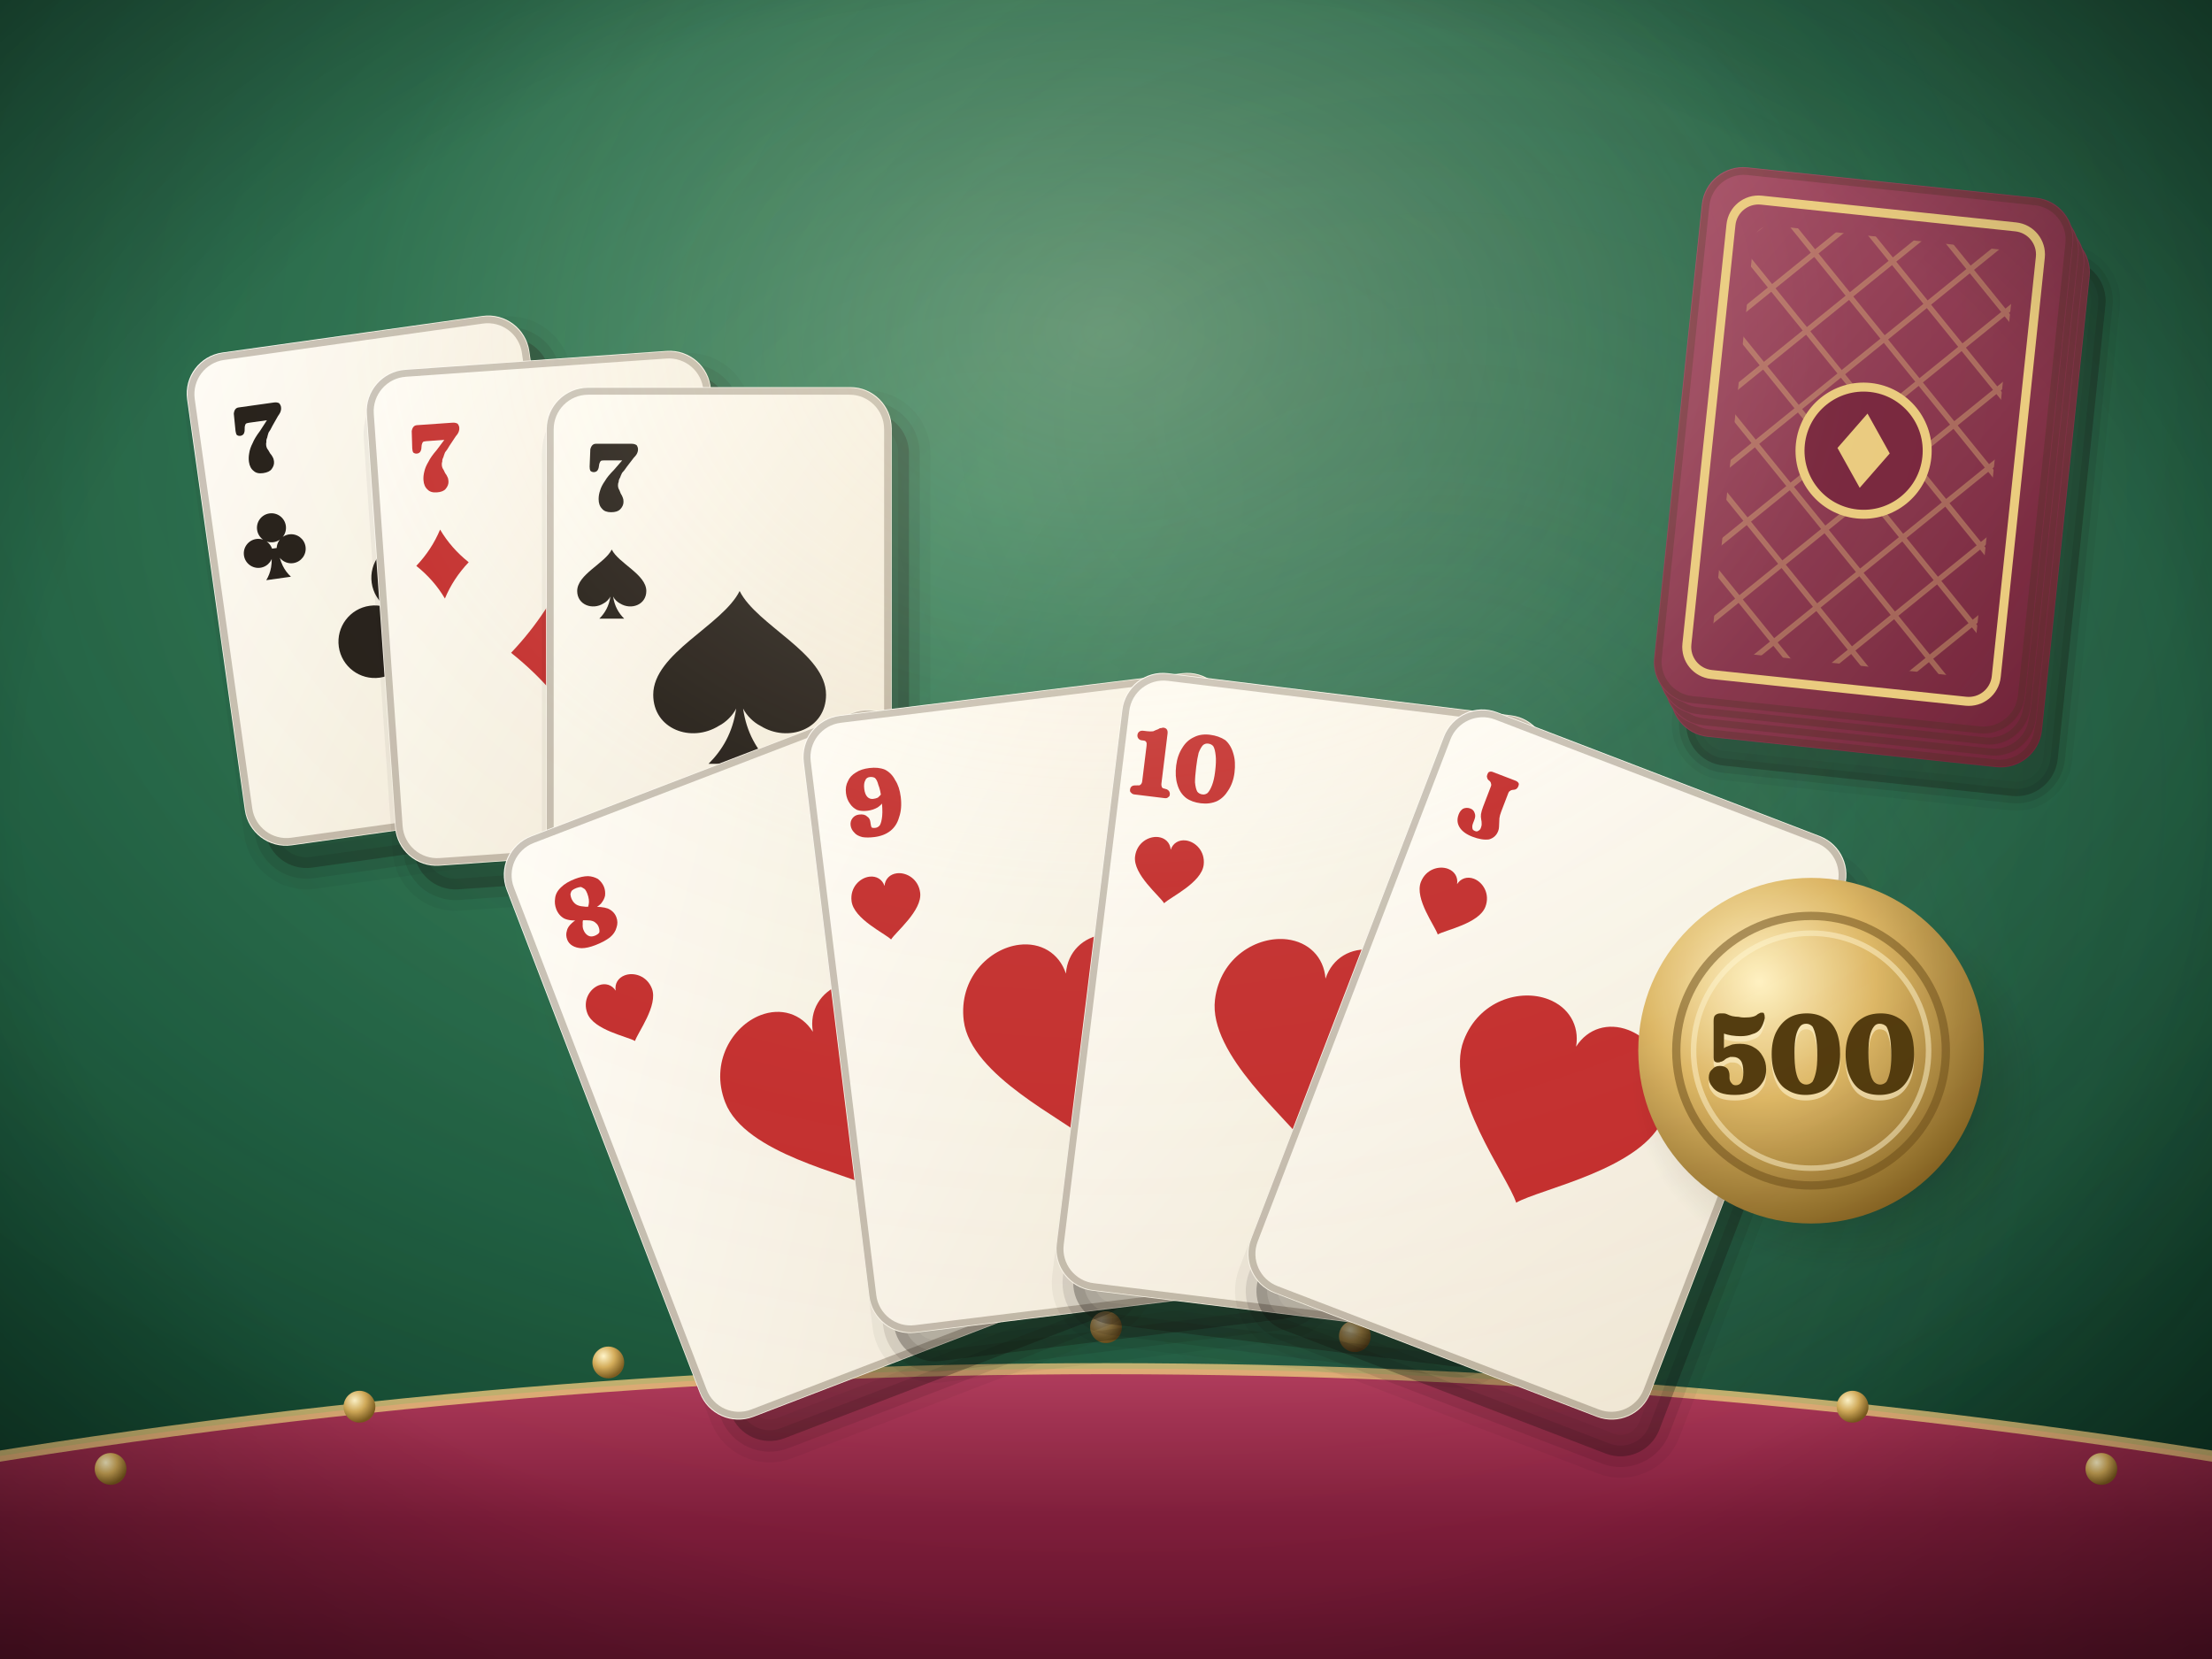
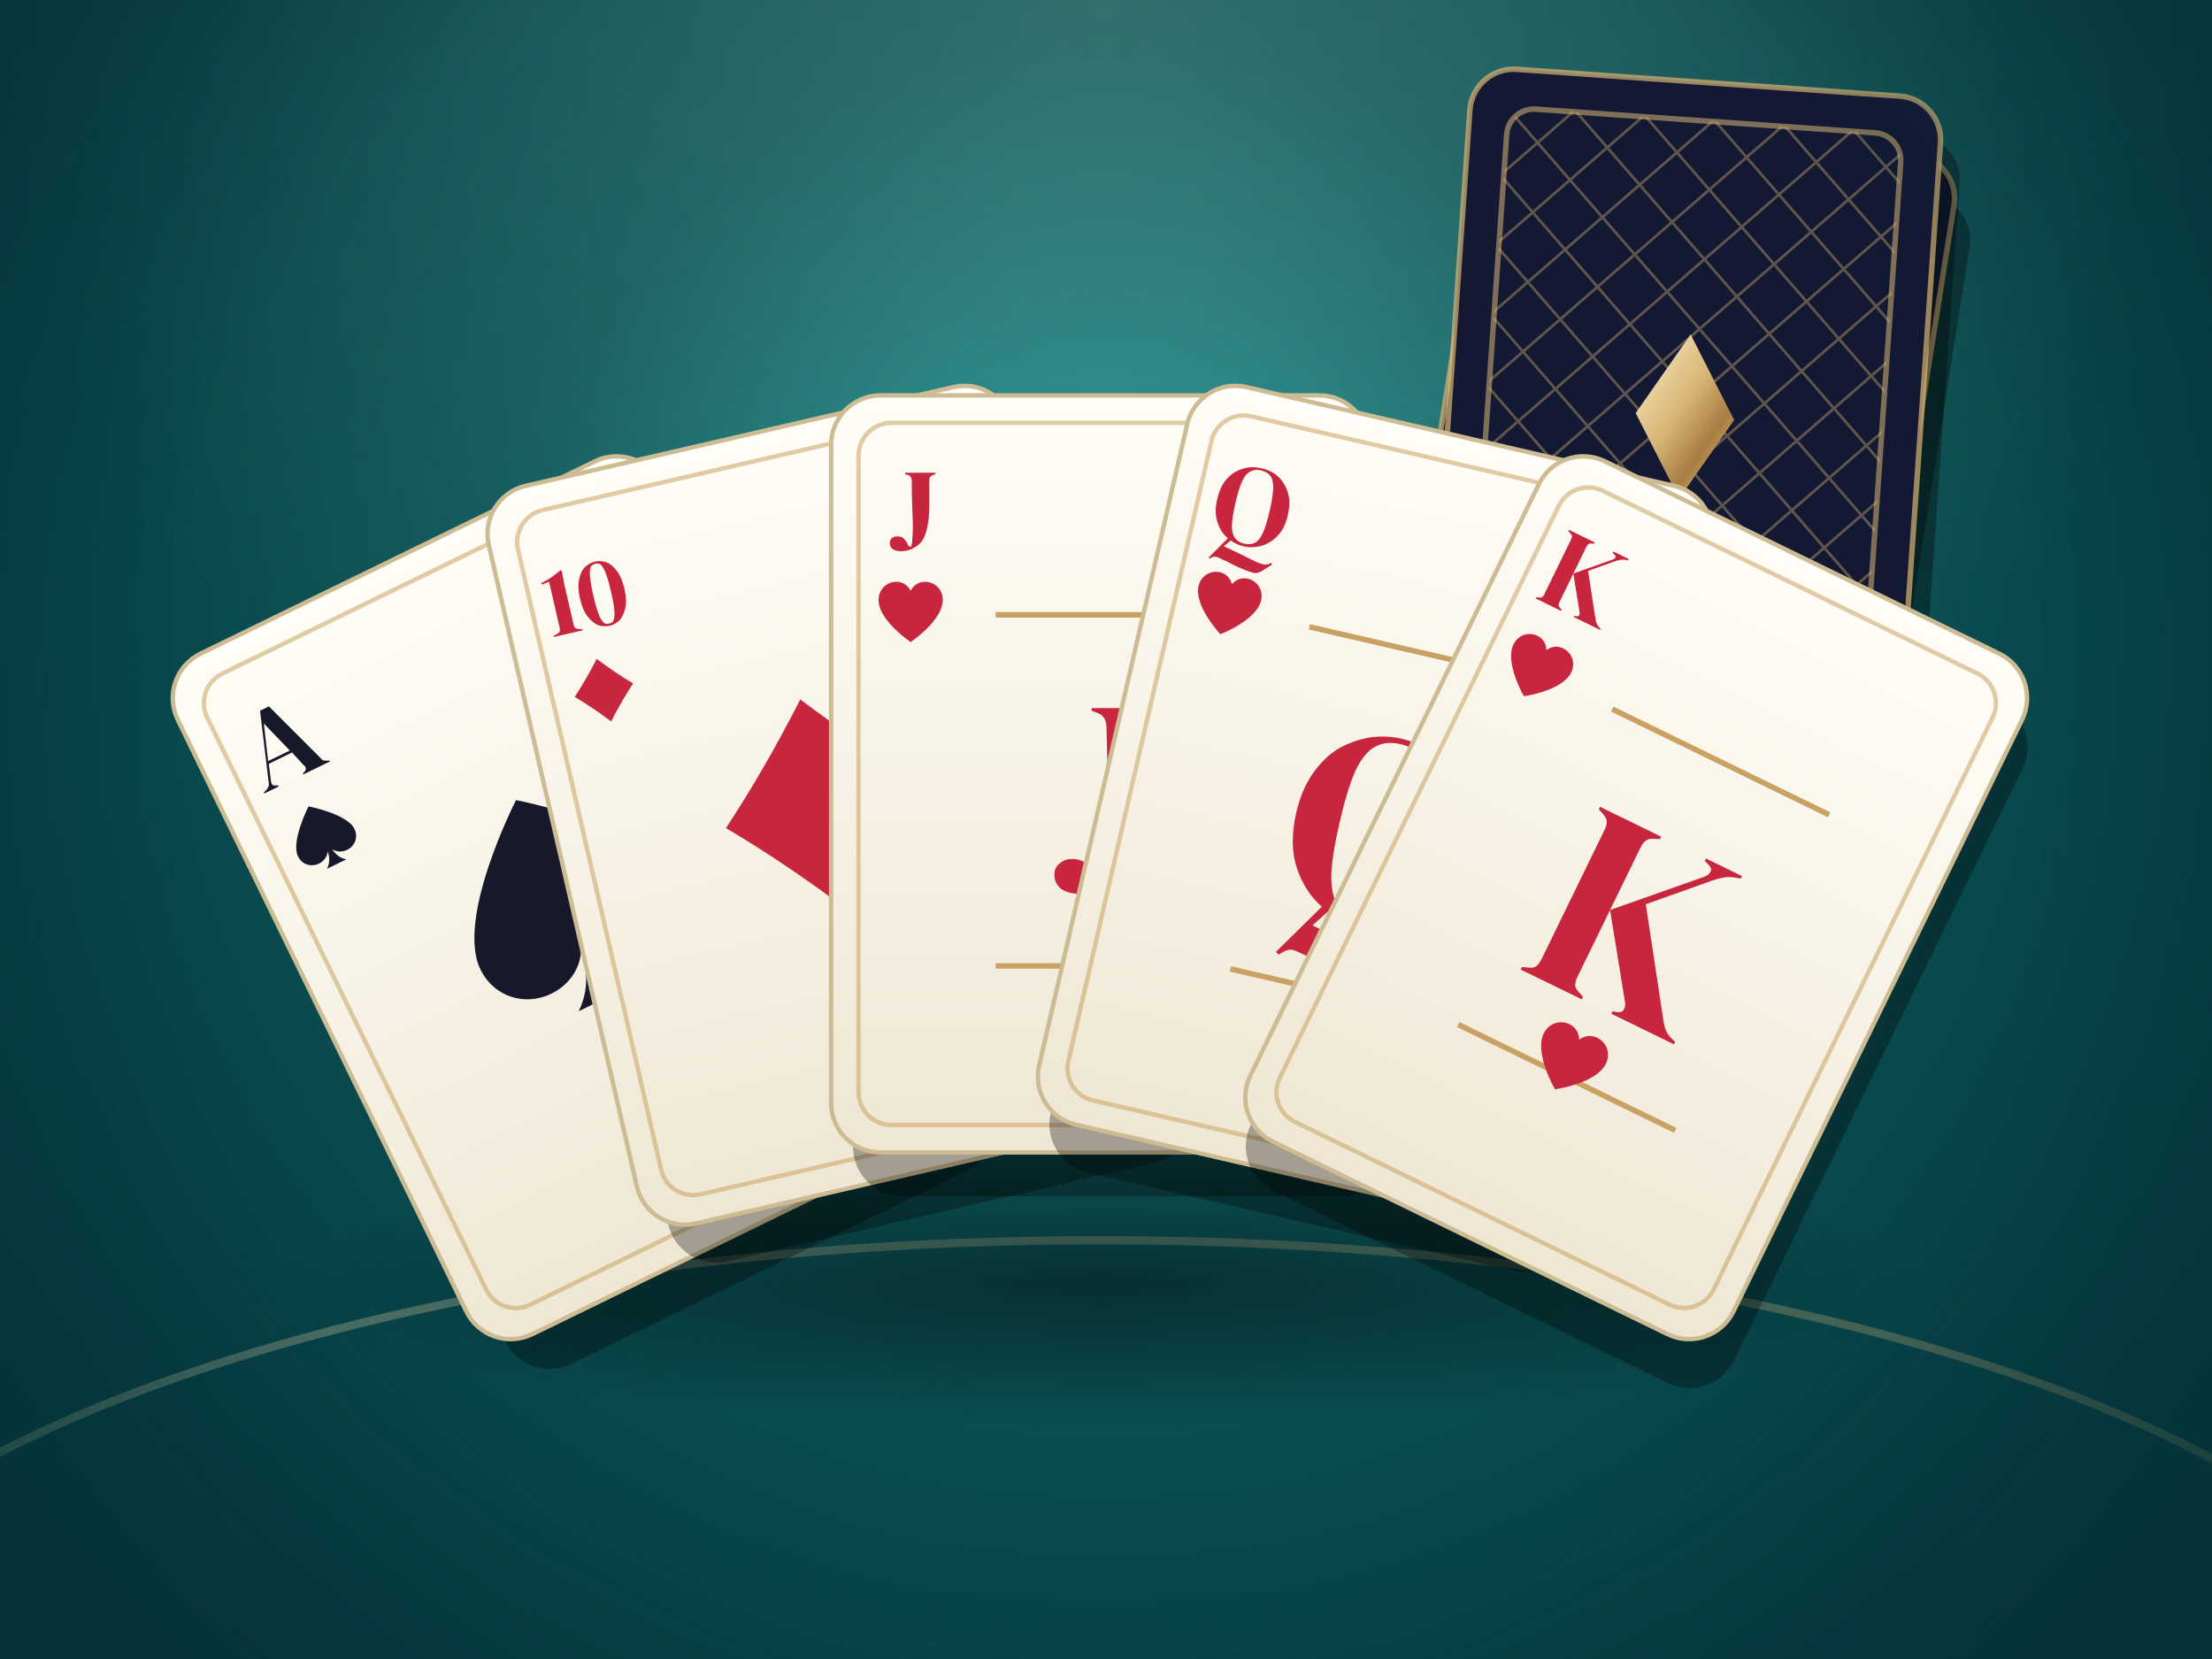
- <svg xmlns="http://www.w3.org/2000/svg" viewBox="0 0 320 240" width="320" height="240" role="img" aria-label="500 Rummy: melds on green baize with a 500 chip">
+ <svg xmlns="http://www.w3.org/2000/svg" viewBox="0 0 400 300" width="320" height="240" role="img" aria-label="500 Rummy: a fanned hand of playing cards on the felt">
  <defs>
-     <radialGradient id="rubg" cx="0.45" cy="0.3" r="0.9">
-       <stop offset="0" stop-color="#2f845a" />
-       <stop offset="0.55" stop-color="#1b5a3d" />
-       <stop offset="1" stop-color="#0b2b1d" />
+     <linearGradient id="cgd" x1="0" y1="0" x2="1" y2="1">
+       <stop offset="0" stop-color="#fbeec8" />
+       <stop offset="0.45" stop-color="#d9b676" />
+       <stop offset="0.7" stop-color="#a77d41" />
+       <stop offset="1" stop-color="#f0d9a6" />
+     </linearGradient>
+     <radialGradient id="csh" cx="0.5" cy="0.5" r="0.5">
+       <stop offset="0" stop-color="#000" stop-opacity="0.62" />
+       <stop offset="0.55" stop-color="#000" stop-opacity="0.3" />
+       <stop offset="1" stop-color="#000" stop-opacity="0" />
    </radialGradient>
-     <radialGradient id="rugl54836e018" cx="0.5" cy="0.5" r="0.5">
-       <stop offset="0" stop-color="#54836e" stop-opacity="0.18" />
-       <stop offset="0.5" stop-color="#54836e" stop-opacity="0.08" />
-       <stop offset="1" stop-color="#54836e" stop-opacity="0" />
+     <radialGradient id="cspot" cx="200" cy="112" r="250" gradientUnits="userSpaceOnUse">
+       <stop offset="0" stop-color="#1d9c9a" stop-opacity="0.95" />
+       <stop offset="0.42" stop-color="#1d9c9a" stop-opacity="0.34" />
+       <stop offset="1" stop-color="#1d9c9a" stop-opacity="0" />
    </radialGradient>
-     <radialGradient id="rugl0e2d1f018" cx="0.5" cy="0.5" r="0.5">
-       <stop offset="0" stop-color="#0e2d1f" stop-opacity="0.18" />
-       <stop offset="0.5" stop-color="#0e2d1f" stop-opacity="0.08" />
-       <stop offset="1" stop-color="#0e2d1f" stop-opacity="0" />
+     <radialGradient id="ckey" cx="200" cy="0" r="200" gradientUnits="userSpaceOnUse">
+       <stop offset="0" stop-color="#fff4dc" stop-opacity="0.16" />
+       <stop offset="1" stop-color="#fff4dc" stop-opacity="0" />
    </radialGradient>
-     <linearGradient id="rurail" x1="0" y1="0" x2="0" y2="1">
-       <stop offset="0" stop-color="#b03a5a" />
-       <stop offset="0.35" stop-color="#7e1d3a" />
-       <stop offset="1" stop-color="#3f0a1c" />
-     </linearGradient>
-     <radialGradient id="rustud" cx="0.35" cy="0.3" r="0.7">
-       <stop offset="0" stop-color="#fff4c8" />
-       <stop offset="0.5" stop-color="#d4ad5a" />
-       <stop offset="1" stop-color="#7a5a1e" />
-     </radialGradient>
-     <linearGradient id="rupc" x1="0" y1="0" x2="1" y2="1">
-       <stop offset="0" stop-color="#fffdf7" />
-       <stop offset="1" stop-color="#efe6d3" />
-     </linearGradient>
-     <linearGradient id="rucb8f2443" x1="0" y1="0" x2="1" y2="1">
-       <stop offset="0" stop-color="#a0455f" />
-       <stop offset="1" stop-color="#6b1b32" />
-     </linearGradient>
-     <pattern id="rulat" width="8" height="8" patternUnits="userSpaceOnUse" patternTransform="rotate(45)">
-       <path d="M0 4h8M4 0v8" stroke="#e9c97a" stroke-opacity=".35" stroke-width=".8" />
-     </pattern>
-     <radialGradient id="rush" cx="0.5" cy="0.5" r="0.5">
-       <stop offset="0" stop-color="#0b0602" />
-       <stop offset="0.45" stop-color="#0b0602" stop-opacity="0.62" />
-       <stop offset="0.75" stop-color="#0b0602" stop-opacity="0.2" />
-       <stop offset="1" stop-color="#0b0602" stop-opacity="0" />
-     </radialGradient>
-     <radialGradient id="rutok" cx="0.35" cy="0.3" r="0.75">
-       <stop offset="0" stop-color="#fff1c1" />
-       <stop offset="0.45" stop-color="#dcb562" />
-       <stop offset="1" stop-color="#82601f" />
-     </radialGradient>
-     <path id="rut1" d="m-14.8 3.9q0-.8 .5-1.2 .4-.5 1.1-.5 .7 0 1.1 .4 .3 .4 .3 1v.3q0 .5 .3 .8 .2 .3 .6 .3 .5 0 .8-.4 .3-.4 .3-1.5 0-1.2-.4-1.7-.4-.5-1.1-.5-.2 0-.4 0-.2 .1-.5 .2-.2 .1-.4 .3-.3 .2-.5 .2-.1 .1-.4 .1-.3 0-.5-.2-.1-.2-.1-.5v-5.3q0-.6 .2-.8 .3-.3 .8-.3 .2 0 .4 0 .3 0 .5 .1 .4 .2 .8 .3 .5 .1 .9 .1 .4 .1 .8 .1 .8 0 1.2-.1 .5-.1 .8-.4 .2-.1 .4-.2 .1 0 .3 0 .2 0 .2 .2 .1 .1 .1 .6-.2 .9-.6 1.5-.4 .6-1.2 .8-.7 .3-1.7 .3-.6 0-1.3-.1-.6-.1-1.2-.3-.5-.2-.9-.4l1-1.4v4.8l-.7-.3q.5-.4 .9-.7 .5-.2 1-.4 .5-.1 1.1-.1 1.2 0 2 .5 .8 .4 1.3 1.3 .5 .8 .5 1.9 0 1.2-.6 2-.6 .9-1.6 1.3-1 .4-2.3 .4-1.3 0-2.1-.3-.8-.3-1.2-.9-.5-.6-.5-1.3zm14.2-9.3q1.5 0 2.6 .7 1.1 .6 1.7 2 .5 1.3 .5 3.2 0 1.8-.6 3.1-.6 1.4-1.7 2.1-1.2 .7-2.7 .7-1.5 0-2.6-.7-1.1-.6-1.7-2-.6-1.3-.6-3.2 0-1.8 .6-3.1 .7-1.4 1.8-2.1 1.1-.7 2.7-.7zm1.5 6.1q0-1.7-.2-2.7-.2-1-.5-1.5-.4-.4-.9-.4-.6 0-.9 .4-.4 .5-.6 1.4-.2 .9-.2 2.4 0 1.7 .2 2.7 .2 1 .6 1.5 .4 .4 .9 .4 .5 0 .9-.4 .3-.5 .5-1.4 .2-.9 .2-2.4zm9.2-6.1q1.5 0 2.6 .7 1.1 .6 1.7 2 .5 1.3 .5 3.2 0 1.8-.6 3.1-.6 1.4-1.7 2.1-1.2 .7-2.7 .7-1.6 0-2.7-.7-1-.6-1.6-2-.6-1.3-.6-3.2 0-1.8 .6-3.1 .6-1.4 1.8-2.1 1.1-.7 2.7-.7zm1.5 6.1q0-1.7-.2-2.7-.2-1-.5-1.5-.4-.4-1-.4-.5 0-.8 .4-.4 .5-.6 1.4-.2 .9-.2 2.4 0 1.7 .2 2.7 .2 1 .6 1.5 .4 .4 .9 .4 .5 0 .9-.4 .3-.5 .5-1.4 .2-.9 .2-2.4z" />
-     <radialGradient id="rulamp" cx="0.5" cy="0.2" r="0.75">
-       <stop offset="0" stop-color="#fff4d8" stop-opacity="0.3" />
-       <stop offset="0.45" stop-color="#fff4d8" stop-opacity="0.06" />
-       <stop offset="1" stop-color="#fff4d8" stop-opacity="0" />
-     </radialGradient>
-     <radialGradient id="ruvig" cx="0.5" cy="0.48" r="0.78">
-       <stop offset="0" stop-color="#000" stop-opacity="0" />
-       <stop offset="0.62" stop-color="#000" stop-opacity="0" />
-       <stop offset="1" stop-color="#000" stop-opacity="0.5" />
+     <radialGradient id="cvig" cx="200" cy="132" r="280" gradientUnits="userSpaceOnUse">
+       <stop offset="0" stop-color="#04343a" stop-opacity="0" />
+       <stop offset="0.6" stop-color="#04343a" stop-opacity="0" />
+       <stop offset="1" stop-color="#04343a" stop-opacity="0.92" />
    </radialGradient>
  </defs>
-   <rect width="320" height="240" fill="url(#rubg)" />
-   <circle cx="202.5" cy="159.3" r="94.1" fill="url(#rugl54836e018)" />
-   <circle cx="187.6" cy="60.3" r="117.9" fill="url(#rugl0e2d1f018)" />
-   <circle cx="209.3" cy="114" r="138" fill="url(#rugl54836e018)" />
-   <path d="M-20 214Q160 182 340 214V260H-20Z" fill="url(#rurail)" />
-   <path d="M-20 214Q160 182 340 214" stroke="#e8c67a" stroke-width="1.6" fill="none" opacity=".8" />
-   <g fill="url(#rustud)">
-     <circle cx="-20" cy="224" r="2.3" />
-     <circle cx="16" cy="212.5" r="2.3" />
-     <circle cx="52" cy="203.5" r="2.3" />
-     <circle cx="88" cy="197.1" r="2.3" />
-     <circle cx="124" cy="193.3" r="2.3" />
-     <circle cx="160" cy="192" r="2.3" />
-     <circle cx="196" cy="193.3" r="2.3" />
-     <circle cx="232" cy="197.1" r="2.3" />
-     <circle cx="268" cy="203.5" r="2.3" />
-     <circle cx="304" cy="212.5" r="2.3" />
-     <circle cx="340" cy="224" r="2.3" />
-   </g>
-   <g transform="translate(56,84) rotate(-8)">
-     <g transform="translate(-25,-36)">
-       <g fill="none" stroke="#0b0602">
-         <rect x="2.5" y="3.6" width="50" height="72" rx="6" stroke-width="6.2" stroke-opacity="0.05" />
-         <rect x="2.5" y="3.6" width="50" height="72" rx="6" stroke-width="3.1" stroke-opacity="0.1" />
-       </g>
-       <rect x="2.5" y="3.6" width="50" height="72" rx="6" fill="#0b0602" opacity="0.28" />
-       <rect width="50" height="72" rx="6" fill="url(#rupc)" />
-       <rect x=".6" y=".6" width="48.8" height="70.8" rx="5.5" fill="none" stroke="#3c2814" stroke-opacity="0.28" stroke-width="1" />
-       <path d="m9.8 12 1.3-1.5 .5 .1h-3.2q-.4 0-.5 .1-.1 .1-.2 .4l-.1 .6q-.1 .3-.2 .4-.2 .2-.5 .2-.3 0-.5-.2-.1-.2-.1-.6l.1-2.5q.1-.4 .3-.6 .2-.2 .5-.2h5.2q.4 0 .7 .2 .2 .3 .2 .6 0 .3-.1 .5-.1 .3-.5 .7l-1 1.3q-.4 .6-.7 .9-.2 .4-.3 .7-.2 .3-.2 .6-.1 .2-.1 .5 0 .4 .2 .7 .1 .3 .2 .5 .2 .3 .3 .6 .1 .2 .1 .6 0 .6-.5 1.1-.4 .4-1.3 .4-.9 0-1.3-.5-.5-.5-.5-1.4 0-.6 .2-1.2 .2-.7 .7-1.4 .4-.7 1.3-1.6z" fill="#1d1712" />
-       <path d="M-21 -24a21 21 0 1 0 42 0a21 21 0 1 0 -42 0ZM-45 10a21 21 0 1 0 42 0a21 21 0 1 0 -42 0ZM3 10a21 21 0 1 0 42 0a21 21 0 1 0 -42 0ZM-5 6C-5 28-10 40-18 50H18C10 40 5 28 5 6Z" fill="#1d1712" transform="translate(9.5 28.5) scale(0.1)" />
-       <path d="M-21 -24a21 21 0 1 0 42 0a21 21 0 1 0 -42 0ZM-45 10a21 21 0 1 0 42 0a21 21 0 1 0 -42 0ZM3 10a21 21 0 1 0 42 0a21 21 0 1 0 -42 0ZM-5 6C-5 28-10 40-18 50H18C10 40 5 28 5 6Z" fill="#1d1712" transform="translate(28 42) scale(0.25)" />
+   <rect width="400" height="300" fill="#04343a" />
+   <rect width="400" height="300" fill="url(#cspot)" />
+   <rect width="400" height="300" fill="url(#ckey)" />
+   <g transform="translate(0.5 -27.7) scale(0.992)">
+     <defs>
+       <linearGradient id="riv" x1="0" y1="0" x2="0" y2="1">
+         <stop offset="0" stop-color="#fffdf7" />
+         <stop offset="1" stop-color="#efe7d4" />
+       </linearGradient>
+       <pattern id="rlat" width="9" height="9" patternUnits="userSpaceOnUse" patternTransform="rotate(45)">
+         <path d="M0 0H9M0 0V9" stroke="#d9b676" stroke-opacity=".38" />
+       </pattern>
+     </defs>
+     <ellipse cx="200" cy="350" rx="250" ry="96" fill="none" stroke="url(#cgd)" stroke-opacity=".3" stroke-width="1.5" />
+     <g transform="translate(272 44) rotate(9)">
+       <rect x="4" y="7" width="86" height="122" rx="8" fill="#000" opacity=".35" />
+       <rect width="86" height="122" rx="8" fill="#131833" stroke="#d9b676" stroke-opacity=".7" />
+       <rect x="7" y="7" width="72" height="108" rx="5" fill="url(#rlat)" stroke="#d9b676" stroke-opacity=".55" />
+       <path d="M43 46l9 15-9 15-9-15z" fill="url(#cgd)" />
+     </g>
+     <g transform="translate(268 40) rotate(4)">
+       <rect x="4" y="7" width="86" height="122" rx="8" fill="#000" opacity=".35" />
+       <rect width="86" height="122" rx="8" fill="#131833" stroke="#d9b676" stroke-opacity=".7" />
+       <rect x="7" y="7" width="72" height="108" rx="5" fill="url(#rlat)" stroke="#d9b676" stroke-opacity=".55" />
+       <path d="M43 46l9 15-9 15-9-15z" fill="url(#cgd)" />
+     </g>
+     <ellipse cx="200" cy="262" rx="150" ry="26" fill="url(#csh)" opacity="0.7" />
+     <g transform="rotate(-26 200 392) translate(151 100)">
+       <rect x="4" y="8" width="98" height="138" rx="9" fill="#000" opacity=".32" />
+       <rect width="98" height="138" rx="9" fill="url(#riv)" stroke="#cdbb93" stroke-width=".8" />
+       <rect x="5" y="5" width="88" height="128" rx="6" fill="none" stroke="#c9a263" stroke-opacity=".55" stroke-width=".8" />
+       <path d="m11.2 28h-2.9v-.2l.6-.2q.4-.2 .6-.4 .3-.2 .4-.7l4.3-12.4h1.8l4.3 12.5q.1 .5 .3 .7 .3 .2 .7 .4l.3 .1v.2h-5.4v-.2l.3-.1q.5-.2 .6-.5 .1-.3-.1-.7l-.9-3h-4.7l-1 2.9q-.2 .5-.1 .8 0 .2 .5 .4l.4 .2v.2zm2.6-11.5-2.3 6.5h4.4l-2.1-6.5z" fill="#17182a" />
+       <path d="M10 1C10 1 1.2 7.6 1.2 12.3c0 2.6 2 4.4 4.4 4.4 1.6 0 3-.8 3.7-2-.2 1.8-.9 3.2-2.3 4.3h6c-1.4-1.1-2.1-2.5-2.3-4.3.7 1.2 2.1 2 3.7 2 2.4 0 4.4-1.8 4.4-4.4C18.8 7.6 10 1 10 1Z" fill="#17182a" transform="translate(8 33) scale(.65)" />
+       <path d="M10 1C10 1 1.2 7.6 1.2 12.3c0 2.6 2 4.4 4.4 4.4 1.6 0 3-.8 3.7-2-.2 1.8-.9 3.2-2.3 4.3h6c-1.4-1.1-2.1-2.5-2.3-4.3.7 1.2 2.1 2 3.7 2 2.4 0 4.4-1.8 4.4-4.4C18.8 7.6 10 1 10 1Z" fill="#17182a" transform="translate(27 47) scale(2.2)" />
+     </g>
+     <g transform="rotate(-13 200 392) translate(151 100)">
+       <rect x="4" y="8" width="98" height="138" rx="9" fill="#000" opacity=".32" />
+       <rect width="98" height="138" rx="9" fill="url(#riv)" stroke="#cdbb93" stroke-width=".8" />
+       <rect x="5" y="5" width="88" height="128" rx="6" fill="none" stroke="#c9a263" stroke-opacity=".55" stroke-width=".8" />
+       <path d="m13.2 28h-5.4v-.2l.7-.2q.7-.2 .7-.9v-8.7l-1.4 .2v-.3q1-.2 2-.6 1-.4 1.9-.9l.2 .2-.1 2.5v7.6q0 .7 .7 .9l.7 .2v.2zm5 .3q-1.1 0-2.1-.6-.9-.7-1.5-2-.6-1.3-.6-3.4 0-2.1 .6-3.4 .6-1.4 1.5-2 1-.6 2.1-.6 1 0 2 .6 .9 .6 1.5 2 .6 1.3 .6 3.4 0 2.1-.6 3.4-.6 1.3-1.5 2-1 .6-2 .6zm0-.4q.4 0 .7-.2 .3-.3 .5-.9 .2-.6 .3-1.7 .1-1.1 .1-2.8 0-1.7-.1-2.8-.1-1.1-.3-1.7-.2-.7-.5-.9-.3-.2-.7-.2-.5 0-.8 .2-.3 .2-.5 .8-.2 .7-.3 1.8-.1 1.1-.1 2.8 0 1.7 .1 2.8 .1 1.1 .3 1.7 .2 .6 .5 .9 .3 .2 .8 .2z" fill="#c8263f" />
+       <path d="M10 1Q14.2 6 18.4 10 14.2 14 10 19 5.8 14 1.6 10 5.8 6 10 1Z" fill="#c8263f" transform="translate(8 33) scale(.65)" />
+       <path d="M10 1Q14.2 6 18.4 10 14.2 14 10 19 5.8 14 1.6 10 5.8 6 10 1Z" fill="#c8263f" transform="translate(27 47) scale(2.2)" />
+     </g>
+     <g transform="rotate(0 200 392) translate(151 100)">
+       <rect x="4" y="8" width="98" height="138" rx="9" fill="#000" opacity=".32" />
+       <rect width="98" height="138" rx="9" fill="url(#riv)" stroke="#cdbb93" stroke-width=".8" />
+       <rect x="5" y="5" width="88" height="128" rx="6" fill="none" stroke="#c9a263" stroke-opacity=".55" stroke-width=".8" />
+       <path d="m12.8 28.4q-1 0-1.6-.4-.5-.4-.5-1.1 0-.6 .4-.9 .4-.3 .9-.3 .6 0 1 .2 .4 .3 .8 .9l.3 .6q.2 .2 .3 .2 .2 0 .2-.2 .2-.4 .2-1.3 .1-.8 .1-1.9 0-1.3-.1-3.4-.1-2.1-.1-5.1 0-1-.7-1.2l-.5-.1v-.3h5.5v.3l-.4 .1q-.4 .2-.6 .4-.1 .2-.1 .7v4.1q0 2.1-.2 3.4-.2 1.4-.6 2.4-.5 1.4-1.7 2.1-1.2 .8-2.6 .8z" fill="#c8263f" />
+       <path d="M10 18.4C10 18.4 1 12.4 1 6.6 1 3.6 3.3 1.5 6 1.5c1.8 0 3.2 1 4 2.5.8-1.5 2.2-2.5 4-2.5 2.7 0 5 2.1 5 5.1 0 5.8-9 11.8-9 11.8Z" fill="#c8263f" transform="translate(8 33) scale(.65)" />
+       <path d="M30 40h44M30 104h44" stroke="#c9a263" />
+       <path d="m45.8 90.9q-2.5 0-3.8-.9-1.3-1-1.3-2.6 0-1.4 1-2.1 .9-.8 2.2-.8 1.3 0 2.3 .6 1 .6 1.9 2l.9 1.5q.2 .4 .6 .4 .4 0 .5-.5 .3-1 .5-2.9 .1-1.9 .1-4.7 0-3.1-.2-8.1-.1-4.9-.3-12.2 0-2.1-1.6-2.7l-1.1-.4v-.5h13.1v.5l-1.1 .4q-.9 .4-1.2 .9-.4 .6-.4 1.7v9.9q0 4.9-.4 8.1-.5 3.2-1.5 5.5-1.2 3.4-4 5.1-2.9 1.8-6.2 1.8z" fill="#c8263f" />
+       <path d="M10 18.4C10 18.4 1 12.4 1 6.6 1 3.6 3.3 1.5 6 1.5c1.8 0 3.2 1 4 2.5.8-1.5 2.2-2.5 4-2.5 2.7 0 5 2.1 5 5.1 0 5.8-9 11.8-9 11.8Z" fill="#c8263f" transform="translate(44 94) scale(.7)" />
+     </g>
+     <g transform="rotate(13 200 392) translate(151 100)">
+       <rect x="4" y="8" width="98" height="138" rx="9" fill="#000" opacity=".32" />
+       <rect width="98" height="138" rx="9" fill="url(#riv)" stroke="#cdbb93" stroke-width=".8" />
+       <rect x="5" y="5" width="88" height="128" rx="6" fill="none" stroke="#c9a263" stroke-opacity=".55" stroke-width=".8" />
+       <path d="m15 28.4q-1.3 0-2.5-.5l-1 1.3q1.4 .3 3.2 .7 1.7 .4 3.4 .8 .8 .1 1.2 .1 .4 0 .8-.2l.5-.4 .2 .3-1.1 1.1q-.4 .5-.9 .8-.4 .3-.9 .3-.5 0-1.3-.1-.8-.1-1.8-.3-1-.2-2-.5-1.1-.2-1.9-.4-.3 0-.6 0-.3 .1-.5 .3l-.3 .3-.2-.2 2.6-4.2q-1.5-.7-2.5-2.4-1-1.6-1-4.1 0-1.8 .5-3.2 .6-1.4 1.5-2.3 1-.9 2.2-1.4 1.1-.4 2.4-.4 1.3 0 2.5 .4 1.2 .5 2.1 1.4 .9 .9 1.5 2.3 .5 1.3 .5 3.2 0 1.8-.5 3.1-.6 1.4-1.5 2.3-.9 .9-2.1 1.4-1.2 .5-2.5 .5zm0-.5q1.2 0 1.9-.6 .7-.6 1-2.1 .3-1.5 .3-4.1 0-2.7-.3-4.2-.3-1.5-1-2.1-.7-.6-1.9-.6-1.1 0-1.8 .6-.8 .6-1.1 2.1-.3 1.5-.3 4.2 0 2.6 .3 4.1 .3 1.5 1.1 2.1 .7 .6 1.8 .6z" fill="#c8263f" />
+       <path d="M10 18.4C10 18.4 1 12.4 1 6.6 1 3.6 3.3 1.5 6 1.5c1.8 0 3.2 1 4 2.5.8-1.5 2.2-2.5 4-2.5 2.7 0 5 2.1 5 5.1 0 5.8-9 11.8-9 11.8Z" fill="#c8263f" transform="translate(8 33) scale(.65)" />
+       <path d="M30 40h44M30 104h44" stroke="#c9a263" />
+       <path d="m51 90.9q-3.2 0-6-1.1l-2.2 3.1q3.2 .8 7.4 1.7 4.2 .9 8.2 1.8 2 .4 2.9 .3 1 0 1.8-.5l1.4-.8 .4 .5-2.6 2.8q-1.1 1.1-2.1 1.8-1.1 .8-2.4 .8-1 0-3-.4-1.9-.3-4.3-.8-2.4-.4-4.8-1-2.4-.5-4.4-.9-.8-.2-1.4-.1-.7 .2-1.3 .8l-.6 .6-.6-.4 6.3-9.9q-3.6-1.9-6-5.8-2.4-3.9-2.4-9.9 0-4.3 1.3-7.5 1.3-3.3 3.5-5.5 2.3-2.1 5.1-3.3 2.8-1.1 5.8-1.1 3.1 0 5.9 1.1 2.8 1.1 5 3.2 2.3 2.2 3.6 5.5 1.3 3.3 1.3 7.6 0 4.3-1.3 7.5-1.3 3.3-3.6 5.5-2.2 2.2-5 3.3-2.8 1.1-5.9 1.1zm0-1q2.8 0 4.5-1.5 1.7-1.5 2.4-5.1 .8-3.5 .8-9.8 0-6.3-.8-9.9-.7-3.5-2.4-5-1.7-1.5-4.5-1.5-2.7 0-4.4 1.5-1.7 1.5-2.5 5-.7 3.6-.7 9.9 0 6.3 .7 9.8 .8 3.6 2.5 5.1 1.7 1.5 4.4 1.5z" fill="#c8263f" />
+       <path d="M10 18.4C10 18.4 1 12.4 1 6.6 1 3.6 3.3 1.5 6 1.5c1.8 0 3.2 1 4 2.5.8-1.5 2.2-2.5 4-2.5 2.7 0 5 2.1 5 5.1 0 5.8-9 11.8-9 11.8Z" fill="#c8263f" transform="translate(44 94) scale(.7)" />
+     </g>
+     <g transform="rotate(26 200 392) translate(151 100)">
+       <rect x="4" y="8" width="98" height="138" rx="9" fill="#000" opacity=".32" />
+       <rect width="98" height="138" rx="9" fill="url(#riv)" stroke="#cdbb93" stroke-width=".8" />
+       <rect x="5" y="5" width="88" height="128" rx="6" fill="none" stroke="#c9a263" stroke-opacity=".55" stroke-width=".8" />
+       <path d="m13.8 28h-5.2v-.2l.4-.2q.5-.1 .6-.4 .1-.2 .1-.6v-11q0-.4-.1-.7-.1-.2-.6-.4l-.4-.1v-.3h5.2v.3l-.4 .1q-.4 .2-.5 .4-.1 .3-.1 .7v11q0 .4 .1 .6 .1 .3 .5 .4l.4 .2v.2zm7.9 0h-5.4v-.2l.3-.1q.4-.1 .5-.4 0-.3-.3-.7l-4-5.7 5.3-5.4q.3-.3 .3-.6 0-.3-.4-.4l-.4-.1v-.3h3.1v.3l-.5 .1q-.5 .2-.8 .4-.2 .2-.6 .5l-3.8 3.9 5 7.2q.3 .5 .6 .7 .3 .3 .8 .5l.3 .1v.2z" fill="#c8263f" />
+       <path d="M10 18.4C10 18.4 1 12.4 1 6.6 1 3.6 3.3 1.5 6 1.5c1.8 0 3.2 1 4 2.5.8-1.5 2.2-2.5 4-2.5 2.7 0 5 2.1 5 5.1 0 5.8-9 11.8-9 11.8Z" fill="#c8263f" transform="translate(8 33) scale(.65)" />
+       <path d="M30 40h44M30 104h44" stroke="#c9a263" />
+       <path d="m48.2 90h-12.4v-.5l1-.4q1-.3 1.3-.9 .3-.6 .3-1.6v-26.1q0-1-.3-1.6-.3-.6-1.3-1l-1-.4v-.5h12.4v.5l-1.1 .5q-.8 .3-1.1 .9-.3 .6-.3 1.6v26.2q0 1 .3 1.5 .3 .6 1.3 .9l.9 .4v.5zm18.7 0h-12.7v-.5l.7-.2q1-.3 1-1 .1-.7-.6-1.6l-9.6-13.6 12.7-12.9q.7-.7 .7-1.4 .1-.6-.9-1l-.9-.3v-.5h7.3v.5l-1.3 .4q-1.1 .4-1.7 .9-.7 .5-1.5 1.3l-9 9.2 11.8 17.1q.7 1.1 1.4 1.8 .7 .7 1.9 1.1l.7 .2v.5z" fill="#c8263f" />
+       <path d="M10 18.4C10 18.4 1 12.4 1 6.6 1 3.6 3.3 1.5 6 1.5c1.8 0 3.2 1 4 2.5.8-1.5 2.2-2.5 4-2.5 2.7 0 5 2.1 5 5.1 0 5.8-9 11.8-9 11.8Z" fill="#c8263f" transform="translate(44 94) scale(.7)" />
    </g>
  </g>
-   <g transform="translate(80,88) rotate(-4)">
-     <g transform="translate(-25,-36)">
-       <g fill="none" stroke="#0b0602">
-         <rect x="2.5" y="3.6" width="50" height="72" rx="6" stroke-width="6.2" stroke-opacity="0.05" />
-         <rect x="2.5" y="3.6" width="50" height="72" rx="6" stroke-width="3.1" stroke-opacity="0.1" />
-       </g>
-       <rect x="2.5" y="3.6" width="50" height="72" rx="6" fill="#0b0602" opacity="0.28" />
-       <rect width="50" height="72" rx="6" fill="url(#rupc)" />
-       <rect x=".6" y=".6" width="48.8" height="70.8" rx="5.5" fill="none" stroke="#3c2814" stroke-opacity="0.28" stroke-width="1" />
-       <path d="m9.8 12 1.3-1.5 .5 .1h-3.2q-.4 0-.5 .1-.1 .1-.2 .4l-.1 .6q-.1 .3-.2 .4-.2 .2-.5 .2-.3 0-.5-.2-.1-.2-.1-.6l.1-2.5q.1-.4 .3-.6 .2-.2 .5-.2h5.2q.4 0 .7 .2 .2 .3 .2 .6 0 .3-.1 .5-.1 .3-.5 .7l-1 1.3q-.4 .6-.7 .9-.2 .4-.3 .7-.2 .3-.2 .6-.1 .2-.1 .5 0 .4 .2 .7 .1 .3 .2 .5 .2 .3 .3 .6 .1 .2 .1 .6 0 .6-.5 1.1-.4 .4-1.3 .4-.9 0-1.3-.5-.5-.5-.5-1.4 0-.6 .2-1.2 .2-.7 .7-1.4 .4-.7 1.3-1.6z" fill="#c22a2a" />
-       <path d="M0-50Q14-22 38 0Q14 22 0 50Q-14 22-38 0Q-14-22 0-50Z" fill="#c22a2a" transform="translate(9.5 28.5) scale(0.1)" />
-       <path d="M0-50Q14-22 38 0Q14 22 0 50Q-14 22-38 0Q-14-22 0-50Z" fill="#c22a2a" transform="translate(28 42) scale(0.25)" />
-     </g>
-   </g>
-   <g transform="translate(104,92) rotate(0)">
-     <g transform="translate(-25,-36)">
-       <g fill="none" stroke="#0b0602">
-         <rect x="2.5" y="3.6" width="50" height="72" rx="6" stroke-width="6.2" stroke-opacity="0.05" />
-         <rect x="2.5" y="3.6" width="50" height="72" rx="6" stroke-width="3.1" stroke-opacity="0.1" />
-       </g>
-       <rect x="2.5" y="3.6" width="50" height="72" rx="6" fill="#0b0602" opacity="0.28" />
-       <rect width="50" height="72" rx="6" fill="url(#rupc)" />
-       <rect x=".6" y=".6" width="48.8" height="70.8" rx="5.5" fill="none" stroke="#3c2814" stroke-opacity="0.28" stroke-width="1" />
-       <path d="m9.8 12 1.3-1.5 .5 .1h-3.2q-.4 0-.5 .1-.1 .1-.2 .4l-.1 .6q-.1 .3-.2 .4-.2 .2-.5 .2-.3 0-.5-.2-.1-.2-.1-.6l.1-2.5q.1-.4 .3-.6 .2-.2 .5-.2h5.2q.4 0 .7 .2 .2 .3 .2 .6 0 .3-.1 .5-.1 .3-.5 .7l-1 1.3q-.4 .6-.7 .9-.2 .4-.3 .7-.2 .3-.2 .6-.1 .2-.1 .5 0 .4 .2 .7 .1 .3 .2 .5 .2 .3 .3 .6 .1 .2 .1 .6 0 .6-.5 1.1-.4 .4-1.3 .4-.9 0-1.3-.5-.5-.5-.5-1.4 0-.6 .2-1.2 .2-.7 .7-1.4 .4-.7 1.3-1.6z" fill="#1d1712" />
-       <path d="M0-50C10-30 50-14 50 10C50 30 28 38 12 28C8 26 4 22 2 18C4 32 10 42 18 50H-18C-10 42-4 32-2 18C-4 22-8 26-12 28C-28 38-50 30-50 10C-50-14-10-30 0-50Z" fill="#1d1712" transform="translate(9.5 28.5) scale(0.1)" />
-       <path d="M0-50C10-30 50-14 50 10C50 30 28 38 12 28C8 26 4 22 2 18C4 32 10 42 18 50H-18C-10 42-4 32-2 18C-4 22-8 26-12 28C-28 38-50 30-50 10C-50-14-10-30 0-50Z" fill="#1d1712" transform="translate(28 42) scale(0.25)" />
-     </g>
-   </g>
-   <g transform="translate(272,70) rotate(6)">
-     <g transform="translate(-27,-39)">
-       <g fill="none" stroke="#0b0602">
-         <rect x="2.7" y="3.9" width="54" height="78" rx="6" stroke-width="4.2" stroke-opacity="0.05" />
-         <rect x="2.7" y="3.9" width="54" height="78" rx="6" stroke-width="2.1" stroke-opacity="0.1" />
-       </g>
-       <rect x="2.7" y="3.9" width="54" height="78" rx="6" fill="#0b0602" opacity="0.28" />
-       <rect width="54" height="78" rx="6" fill="url(#rucb8f2443)" />
-       <rect x=".6" y=".6" width="52.8" height="76.8" rx="5.5" fill="none" stroke="#3c2814" stroke-opacity="0.28" stroke-width="1" />
-       <rect x="4.5" y="4.5" width="45" height="69" rx="4" fill="none" stroke="#e9c97a" stroke-width="1.3" />
-       <rect x="8" y="8" width="38" height="62" rx="2.5" fill="url(#rulat)" />
-       <circle cx="27" cy="39" r="9.2" fill="#721d36" stroke="#e9c97a" stroke-width="1.3" />
-       <path d="M27 33.6l3.8 5.4-3.8 5.4-3.8-5.4z" fill="#e9c97a" />
-     </g>
-   </g>
-   <g transform="translate(271.2,68.4) rotate(6)">
-     <g transform="translate(-27,-39)">
-       <rect width="54" height="78" rx="6" fill="url(#rucb8f2443)" />
-       <rect x=".6" y=".6" width="52.8" height="76.8" rx="5.5" fill="none" stroke="#3c2814" stroke-opacity="0.28" stroke-width="1" />
-       <rect x="4.5" y="4.5" width="45" height="69" rx="4" fill="none" stroke="#e9c97a" stroke-width="1.3" />
-       <rect x="8" y="8" width="38" height="62" rx="2.5" fill="url(#rulat)" />
-       <circle cx="27" cy="39" r="9.2" fill="#721d36" stroke="#e9c97a" stroke-width="1.3" />
-       <path d="M27 33.6l3.8 5.4-3.8 5.4-3.8-5.4z" fill="#e9c97a" />
-     </g>
-   </g>
-   <g transform="translate(270.4,66.8) rotate(6)">
-     <g transform="translate(-27,-39)">
-       <rect width="54" height="78" rx="6" fill="url(#rucb8f2443)" />
-       <rect x=".6" y=".6" width="52.8" height="76.8" rx="5.5" fill="none" stroke="#3c2814" stroke-opacity="0.28" stroke-width="1" />
-       <rect x="4.5" y="4.5" width="45" height="69" rx="4" fill="none" stroke="#e9c97a" stroke-width="1.3" />
-       <rect x="8" y="8" width="38" height="62" rx="2.5" fill="url(#rulat)" />
-       <circle cx="27" cy="39" r="9.2" fill="#721d36" stroke="#e9c97a" stroke-width="1.3" />
-       <path d="M27 33.6l3.8 5.4-3.8 5.4-3.8-5.4z" fill="#e9c97a" />
-     </g>
-   </g>
-   <g transform="translate(269.6,65.2) rotate(6)">
-     <g transform="translate(-27,-39)">
-       <rect width="54" height="78" rx="6" fill="url(#rucb8f2443)" />
-       <rect x=".6" y=".6" width="52.8" height="76.8" rx="5.5" fill="none" stroke="#3c2814" stroke-opacity="0.28" stroke-width="1" />
-       <rect x="4.5" y="4.5" width="45" height="69" rx="4" fill="none" stroke="#e9c97a" stroke-width="1.3" />
-       <rect x="8" y="8" width="38" height="62" rx="2.5" fill="url(#rulat)" />
-       <circle cx="27" cy="39" r="9.2" fill="#721d36" stroke="#e9c97a" stroke-width="1.3" />
-       <path d="M27 33.6l3.8 5.4-3.8 5.4-3.8-5.4z" fill="#e9c97a" />
-     </g>
-   </g>
-   <g transform="translate(116.2,154) rotate(-21)">
-     <g transform="translate(-31,-45)">
-       <g fill="none" stroke="#0b0602">
-         <rect x="3.1" y="4.5" width="62" height="90" rx="6" stroke-width="6.2" stroke-opacity="0.05" />
-         <rect x="3.1" y="4.5" width="62" height="90" rx="6" stroke-width="3.1" stroke-opacity="0.1" />
-       </g>
-       <rect x="3.1" y="4.5" width="62" height="90" rx="6" fill="#0b0602" opacity="0.28" />
-       <rect width="62" height="90" rx="6" fill="url(#rupc)" />
-       <rect x=".6" y=".6" width="60.8" height="88.8" rx="5.5" fill="none" stroke="#3c2814" stroke-opacity="0.28" stroke-width="1" />
-       <path d="m9.1 18.1q-1.2 0-2-.3-.7-.3-1.1-.8-.4-.5-.4-1.1 0-.7 .4-1.2 .3-.5 1.1-.8 .7-.3 1.8-.3v.3q-.3 .3-.4 .7-.2 .4-.2 .8 0 .6 .3 1 .3 .4 .9 .4 .5 0 .8-.2 .2-.3 .2-.8 0-.4-.2-.7-.1-.3-.6-.6-.4-.2-1.2-.5-1.5-.4-2.2-1.1-.6-.7-.6-1.7 0-.8 .4-1.5 .4-.8 1.4-1.2 .9-.4 2.3-.4 1.1 0 1.9 .3 .7 .3 1.2 .9 .4 .7 .4 1.4 0 .6-.3 1.2-.3 .5-1 .9-.7 .3-2 .4l-.2-.3q.3-.3 .5-.6 .2-.3 .3-.7 .1-.4 .1-.9 0-.4-.1-.7-.2-.3-.4-.5-.3-.1-.7-.1-.4 0-.7 .1-.2 .1-.4 .4-.1 .3-.1 .6 0 .5 .2 .9 .2 .4 .7 .7 .5 .3 1.3 .6 1.5 .5 2.2 1.1 .7 .7 .7 1.6 0 .8-.5 1.4-.5 .7-1.4 1-1 .3-2.4 .3z" fill="#c22a2a" />
-       <path d="M0 46C-8 36-50 10-50-16C-50-36-34-48-20-48C-10-48-2-42 0-32C2-42 10-48 20-48C34-48 50-36 50-16C50 10 8 36 0 46Z" fill="#c22a2a" transform="translate(9.5 28.5) scale(0.1)" />
-       <path d="M0 46C-8 36-50 10-50-16C-50-36-34-48-20-48C-10-48-2-42 0-32C2-42 10-48 20-48C34-48 50-36 50-16C50 10 8 36 0 46Z" fill="#c22a2a" transform="translate(34 51) scale(0.31)" />
-     </g>
-   </g>
-   <g transform="translate(151.7,145.1) rotate(-7)">
-     <g transform="translate(-31,-45)">
-       <g fill="none" stroke="#0b0602">
-         <rect x="3.1" y="4.5" width="62" height="90" rx="6" stroke-width="6.2" stroke-opacity="0.05" />
-         <rect x="3.1" y="4.5" width="62" height="90" rx="6" stroke-width="3.1" stroke-opacity="0.1" />
-       </g>
-       <rect x="3.1" y="4.5" width="62" height="90" rx="6" fill="#0b0602" opacity="0.28" />
-       <rect width="62" height="90" rx="6" fill="url(#rupc)" />
-       <rect x=".6" y=".6" width="60.8" height="88.8" rx="5.5" fill="none" stroke="#3c2814" stroke-opacity="0.28" stroke-width="1" />
-       <path d="m8.9 18.1q-1 0-1.7-.2-.8-.3-1.1-.8-.4-.5-.4-1.1 0-.6 .4-1 .4-.4 1-.4 .8 0 1.1 .4 .4 .3 .4 .9v.2q0 .4 .1 .6 .2 .1 .5 .1 .4 0 .7-.3 .3-.4 .5-1.3 .2-.9 .2-2.5 0-1.3-.2-2-.1-.8-.4-1.1-.3-.2-.7-.2-.5 0-.7 .4-.3 .4-.3 1.2 0 .8 .3 1.2 .3 .4 .8 .4 .4 0 .7-.1 .3-.2 .5-.4 .2-.3 .3-.6l.5 .5q-.1 .6-.5 1.1-.4 .5-1 .8-.7 .3-1.5 .3-.9 0-1.5-.3-.6-.4-.9-1-.4-.7-.4-1.6 0-1 .5-1.7 .4-.7 1.3-1.1 .8-.4 2-.4 1.3 0 2.2 .5 .9 .6 1.3 1.7 .5 1 .5 2.5 0 1.7-.6 2.9-.5 1.2-1.5 1.8-1 .6-2.4 .6z" fill="#c22a2a" />
-       <path d="M0 46C-8 36-50 10-50-16C-50-36-34-48-20-48C-10-48-2-42 0-32C2-42 10-48 20-48C34-48 50-36 50-16C50 10 8 36 0 46Z" fill="#c22a2a" transform="translate(9.5 28.5) scale(0.1)" />
-       <path d="M0 46C-8 36-50 10-50-16C-50-36-34-48-20-48C-10-48-2-42 0-32C2-42 10-48 20-48C34-48 50-36 50-16C50 10 8 36 0 46Z" fill="#c22a2a" transform="translate(34 51) scale(0.31)" />
-     </g>
-   </g>
-   <g transform="translate(188.3,145.1) rotate(7)">
-     <g transform="translate(-31,-45)">
-       <g fill="none" stroke="#0b0602">
-         <rect x="3.1" y="4.5" width="62" height="90" rx="6" stroke-width="6.2" stroke-opacity="0.05" />
-         <rect x="3.1" y="4.5" width="62" height="90" rx="6" stroke-width="3.1" stroke-opacity="0.1" />
-       </g>
-       <rect x="3.1" y="4.5" width="62" height="90" rx="6" fill="#0b0602" opacity="0.28" />
-       <rect width="62" height="90" rx="6" fill="url(#rupc)" />
-       <rect x=".6" y=".6" width="60.8" height="88.8" rx="5.5" fill="none" stroke="#3c2814" stroke-opacity="0.28" stroke-width="1" />
-       <path d="m3.4 10.1h.3q.3 0 .4 .2 .1 .1 .1 .5v5.2q0 .2-.1 .4-.1 .1-.2 .2l-.7 .1q-.6 .1-.6 .7 0 .3 .2 .4 .2 .2 .5 .2h4.4q.4 0 .5-.2 .2-.1 .2-.4 0-.5-.5-.7l-.6-.1q-.2-.1-.2-.2-.1-.2-.1-.4v-7.3q0-.8-.7-.8-.1 0-.3 .1-.2 0-.4 .2-.4 .2-.7 .4-.4 .1-.9 .1h-.5q-.4 0-.6 .2-.2 .2-.2 .5 0 .3 .2 .5 .2 .2 .5 .2zm9.7-2q1.3 0 2.3 .5 .9 .6 1.4 1.8 .5 1.1 .5 2.7 0 1.5-.6 2.7-.5 1.1-1.4 1.7-1 .6-2.3 .6-1.3 0-2.2-.5-1-.6-1.5-1.8-.5-1.1-.5-2.7 0-1.5 .6-2.7 .5-1.1 1.5-1.7 .9-.6 2.2-.6zm1.4 5.2q0-1.5-.2-2.3-.2-.9-.5-1.3-.3-.3-.8-.3-.4 0-.7 .3-.3 .4-.5 1.2-.1 .8-.1 2 0 1.5 .1 2.3 .2 .9 .5 1.3 .3 .3 .8 .3 .4 0 .7-.3 .3-.4 .5-1.2 .2-.8 .2-2z" fill="#c22a2a" />
-       <path d="M0 46C-8 36-50 10-50-16C-50-36-34-48-20-48C-10-48-2-42 0-32C2-42 10-48 20-48C34-48 50-36 50-16C50 10 8 36 0 46Z" fill="#c22a2a" transform="translate(9.5 28.5) scale(0.1)" />
-       <path d="M0 46C-8 36-50 10-50-16C-50-36-34-48-20-48C-10-48-2-42 0-32C2-42 10-48 20-48C34-48 50-36 50-16C50 10 8 36 0 46Z" fill="#c22a2a" transform="translate(34 51) scale(0.31)" />
-     </g>
-   </g>
-   <g transform="translate(223.8,154) rotate(21)">
-     <g transform="translate(-31,-45)">
-       <g fill="none" stroke="#0b0602">
-         <rect x="3.1" y="4.5" width="62" height="90" rx="6" stroke-width="6.2" stroke-opacity="0.05" />
-         <rect x="3.1" y="4.5" width="62" height="90" rx="6" stroke-width="3.1" stroke-opacity="0.1" />
-       </g>
-       <rect x="3.1" y="4.5" width="62" height="90" rx="6" fill="#0b0602" opacity="0.28" />
-       <rect width="62" height="90" rx="6" fill="url(#rupc)" />
-       <rect x=".6" y=".6" width="60.8" height="88.8" rx="5.5" fill="none" stroke="#3c2814" stroke-opacity="0.28" stroke-width="1" />
-       <path d="m12.3 16q0 1-.8 1.6-.9 .5-2.4 .5-1.4 0-2.2-.6-.8-.6-.8-1.7 0-.6 .3-1 .4-.4 1-.4 .5 0 .8 .4 .3 .3 .3 .9v.6q0 .4 .2 .7 .1 .2 .5 .2 .3 0 .4-.2 .2-.2 .2-.5 0-.4-.1-.6-.1-.3-.3-.6-.2-.3-.3-.7-.1-.5-.1-1.1v-3.2q0-.2-.1-.3-.1-.2-.3-.3l-.3-.1q-.2-.1-.3-.3-.1-.1-.1-.4 0-.3 .1-.4 .2-.2 .5-.2h3.5q.4 0 .6 .2 .1 .1 .1 .4 0 .5-.4 .7l-.2 .1q-.2 .1-.3 .3-.1 .1-.1 .3v2.9q0 .6 .1 1 .1 .3 .2 .6 .1 .3 .2 .6 .1 .3 .1 .6z" fill="#c22a2a" />
-       <path d="M0 46C-8 36-50 10-50-16C-50-36-34-48-20-48C-10-48-2-42 0-32C2-42 10-48 20-48C34-48 50-36 50-16C50 10 8 36 0 46Z" fill="#c22a2a" transform="translate(9.5 28.5) scale(0.1)" />
-       <path d="M0 46C-8 36-50 10-50-16C-50-36-34-48-20-48C-10-48-2-42 0-32C2-42 10-48 20-48C34-48 50-36 50-16C50 10 8 36 0 46Z" fill="#c22a2a" transform="translate(34 51) scale(0.31)" />
-     </g>
-   </g>
-   <g transform="translate(262,152)">
-     <ellipse cx="4" cy="5" rx="29.8" ry="26.8" fill="url(#rush)" opacity="0.55" />
-     <circle r="25" fill="url(#rutok)" />
-     <circle r="19.5" fill="none" stroke="#6a4c16" stroke-opacity=".55" stroke-width="1.2" />
-     <circle r="17" fill="none" stroke="#fff6d0" stroke-opacity=".5" stroke-width=".8" />
-     <use href="#rut1" fill="#fff4cf" transform="translate(0 0.8)" opacity="0.6" />
-     <use href="#rut1" fill="#4e3608" />
-   </g>
-   <rect width="320" height="240" fill="url(#rulamp)" />
-   <rect width="320" height="240" fill="url(#ruvig)" />
+   <rect width="400" height="300" fill="url(#cvig)" />
</svg>
